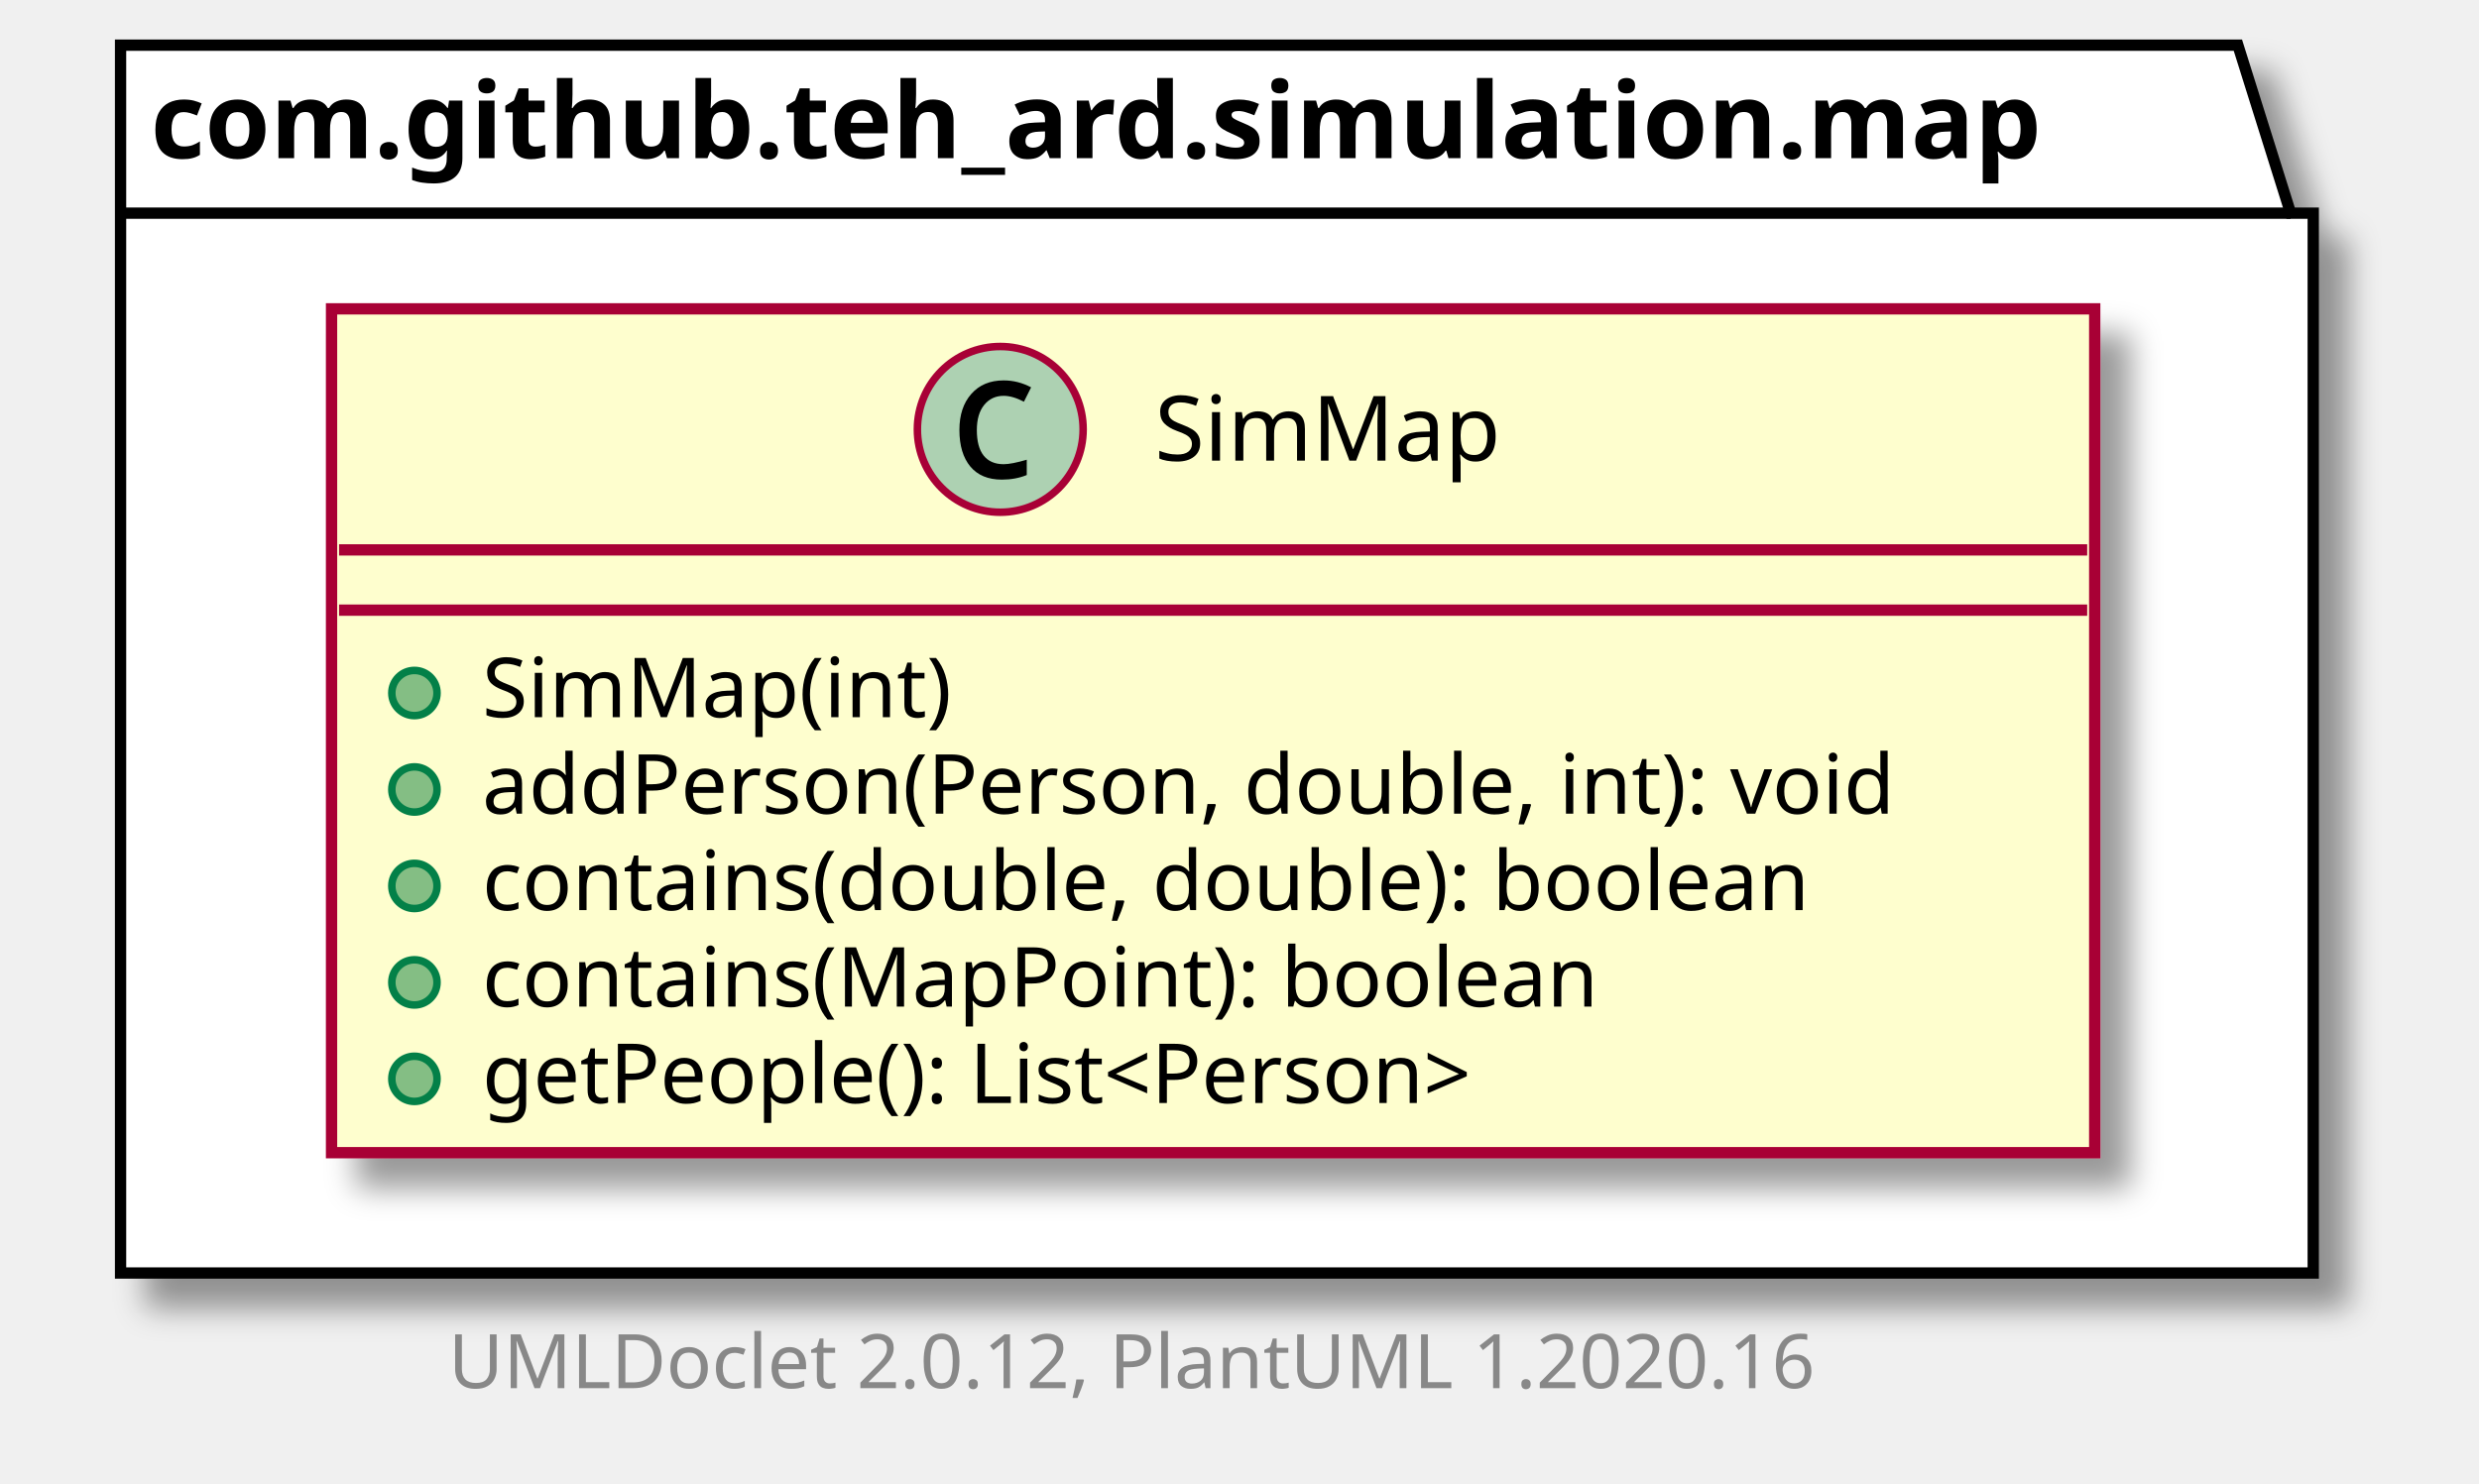
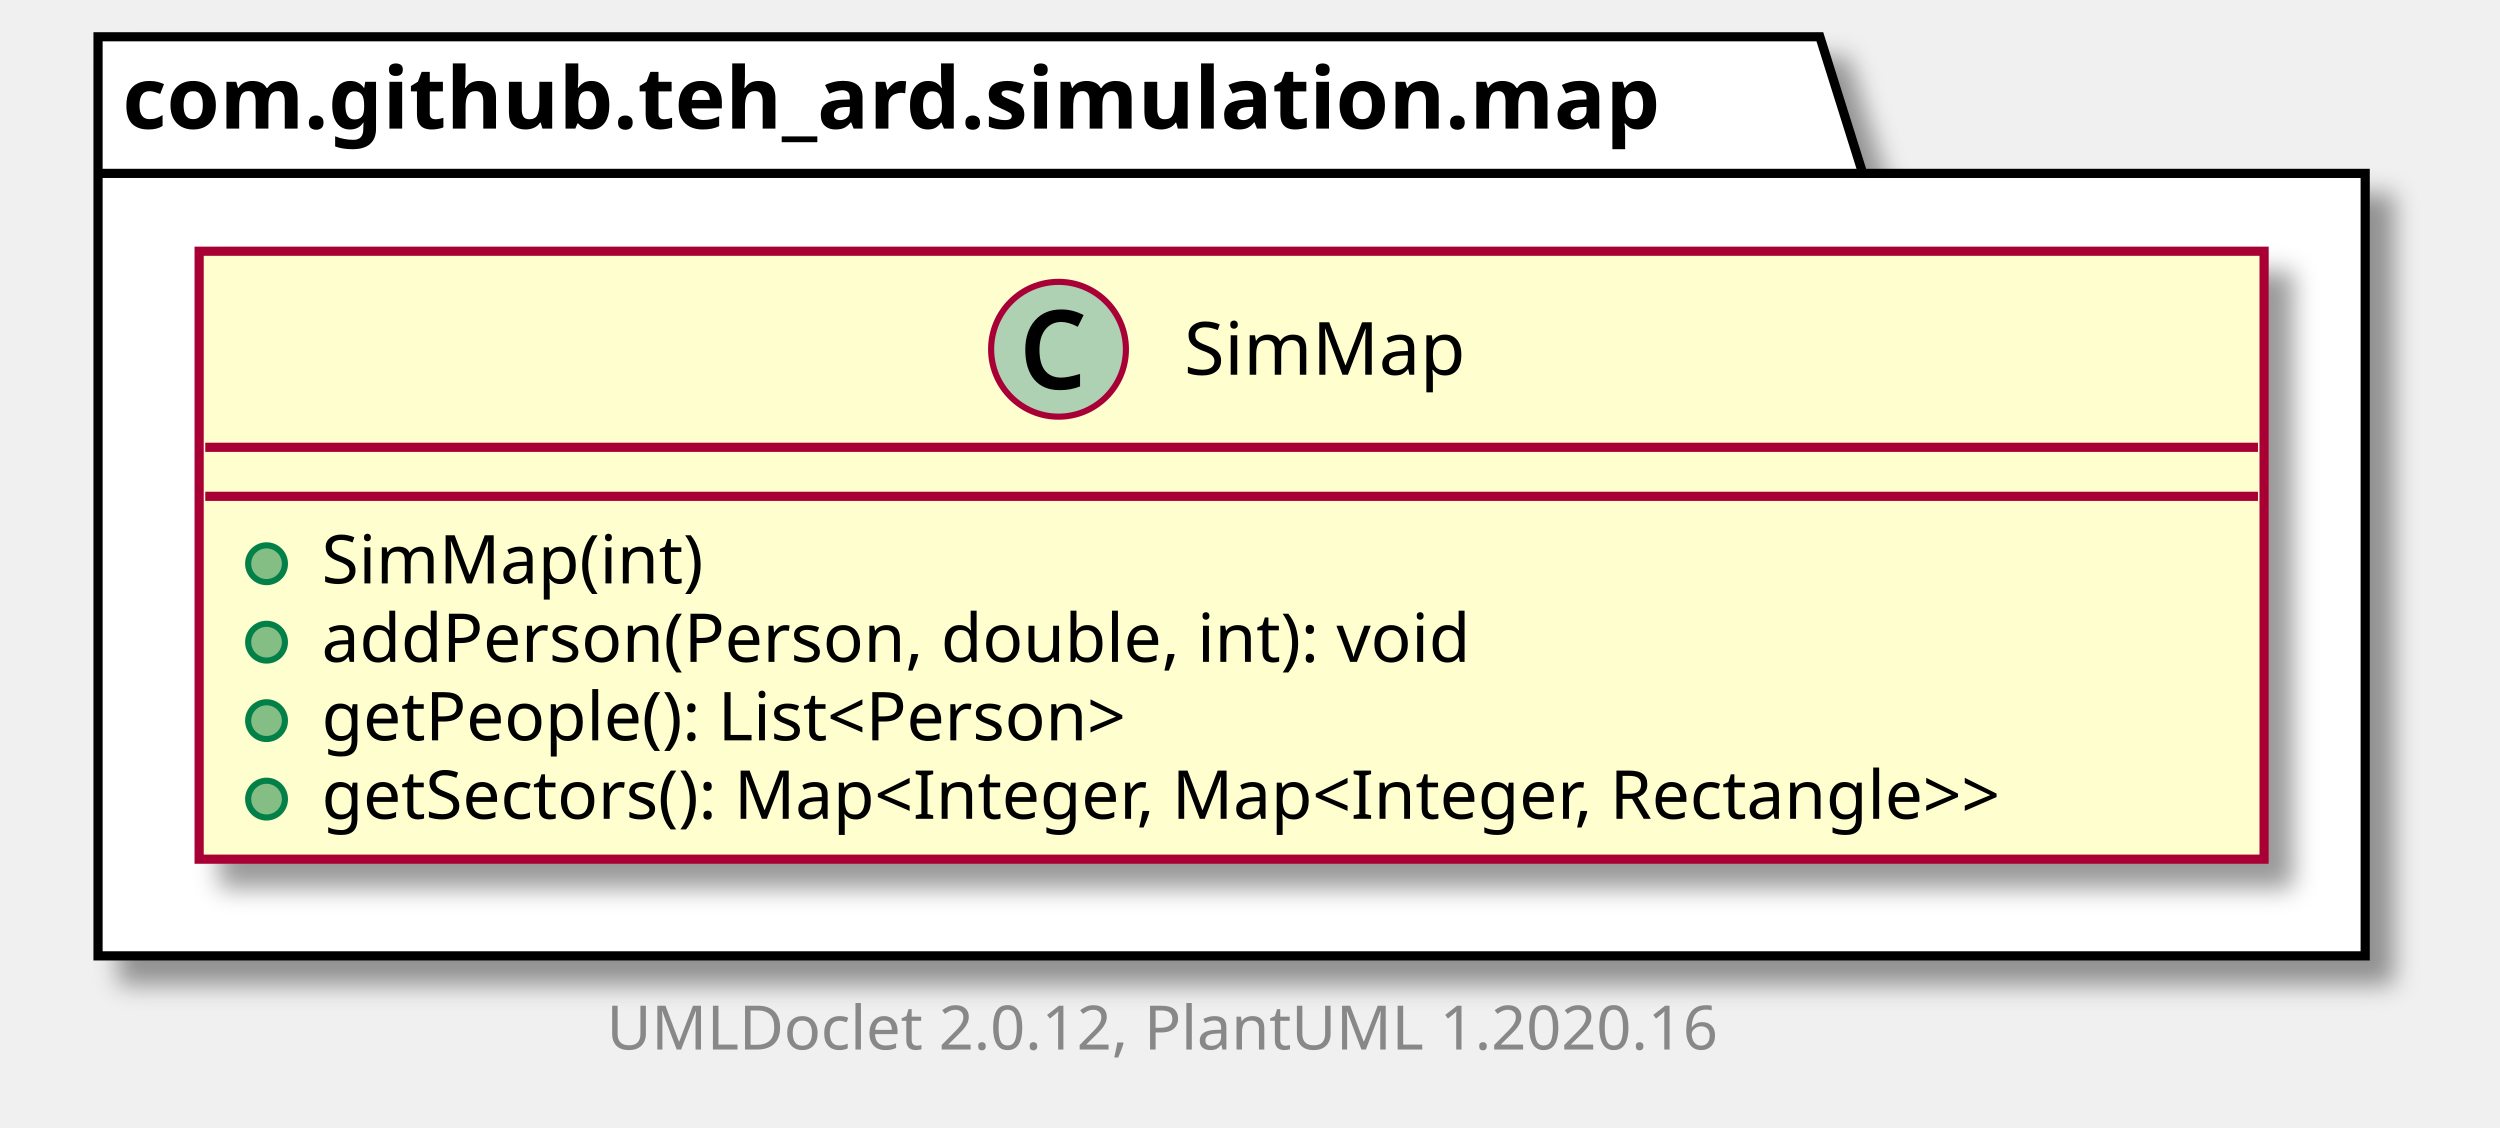
- <svg xmlns="http://www.w3.org/2000/svg" xmlns:xlink="http://www.w3.org/1999/xlink" contentScriptType="application/ecmascript" contentStyleType="text/css" height="197px" preserveAspectRatio="none" style="width:329px;height:197px;" version="1.1" viewBox="0 0 329 197" width="329px" zoomAndPan="magnify">
+ <svg xmlns="http://www.w3.org/2000/svg" xmlns:xlink="http://www.w3.org/1999/xlink" contentScriptType="application/ecmascript" contentStyleType="text/css" height="184px" preserveAspectRatio="none" style="width:408px;height:184px;" version="1.1" viewBox="0 0 408 184" width="408px" zoomAndPan="magnify">
  <defs>
-     <filter height="300%" id="f1007jth86y72p" width="300%" x="-1" y="-1">
+     <filter height="300%" id="f1x0mxvy3esf28" width="300%" x="-1" y="-1">
      <feGaussianBlur result="blurOut" stdDeviation="2.0" />
      <feColorMatrix in="blurOut" result="blurOut2" type="matrix" values="0 0 0 0 0 0 0 0 0 0 0 0 0 0 0 0 0 0 .4 0" />
      <feOffset dx="4.0" dy="4.0" in="blurOut2" result="blurOut3" />
      <feBlend in="SourceGraphic" in2="blurOut3" mode="normal" />
    </filter>
  </defs>
  <g>
-     <polygon fill="#FFFFFF" filter="url(#f1007jth86y72p)" points="16,6,297,6,304,28.297,307,28.297,307,169,16,169,16,6" style="stroke: #000000; stroke-width: 1.5;" />
+     <polygon fill="#FFFFFF" filter="url(#f1x0mxvy3esf28)" points="16,6,297,6,304,28.297,386,28.297,386,156,16,156,16,6" style="stroke: #000000; stroke-width: 1.5;" />
    <line style="stroke: #000000; stroke-width: 1.5;" x1="16" x2="304" y1="28.297" y2="28.297" />
    <text fill="#000000" font-family="sans-serif" font-size="14" font-weight="bold" lengthAdjust="spacingAndGlyphs" textLength="275" x="20" y="20.995">com.github.teh_ard.simulation.map</text>
    <a href="SimMap.html" target="_top" title="SimMap.html" xlink:actuate="onRequest" xlink:href="SimMap.html" xlink:show="new" xlink:title="SimMap.html" xlink:type="simple">
-       <rect codeLine="3" fill="#FEFECE" filter="url(#f1007jth86y72p)" height="112.023" id="com.github.teh_ard.simulation.map.SimMap" style="stroke: #A80036; stroke-width: 1.5;" width="234" x="44" y="41" />
-       <ellipse cx="132.75" cy="57" fill="#ADD1B2" rx="11" ry="11" style="stroke: #A80036; stroke-width: 1.0;" />
-       <path d="M136.266,61.031 L136.266,63.062 Q134.781,63.672 132.953,63.672 Q130.234,63.672 128.781,61.938 Q127.328,60.188 127.328,57.078 Q127.328,54.078 128.906,52.297 Q130.484,50.5 133.203,50.5 Q135.109,50.5 136.844,51.422 L135.891,53.328 Q134.391,52.547 133.203,52.547 Q131.594,52.547 130.609,53.766 Q129.641,54.969 129.641,57.094 Q129.641,59.344 130.547,60.484 Q131.469,61.625 133.203,61.625 Q134.234,61.625 136.266,61.031 Z " />
-       <text fill="#000000" font-family="sans-serif" font-size="12" lengthAdjust="spacingAndGlyphs" textLength="48" x="153.25" y="61.154">SimMap</text>
-       <line style="stroke: #A80036; stroke-width: 1.5;" x1="45" x2="277" y1="73" y2="73" />
-       <line style="stroke: #A80036; stroke-width: 1.5;" x1="45" x2="277" y1="81" y2="81" />
-       <ellipse cx="55" cy="92" fill="#84BE84" rx="3" ry="3" style="stroke: #038048; stroke-width: 1.0;" />
-       <text fill="#000000" font-family="sans-serif" font-size="11" lengthAdjust="spacingAndGlyphs" textLength="67" x="64" y="95.21">SimMap(int)</text>
-       <ellipse cx="55" cy="104.805" fill="#84BE84" rx="3" ry="3" style="stroke: #038048; stroke-width: 1.0;" />
-       <text fill="#000000" font-family="sans-serif" font-size="11" lengthAdjust="spacingAndGlyphs" textLength="208" x="64" y="108.015">addPerson(Person, double, int): void</text>
-       <ellipse cx="55" cy="117.609" fill="#84BE84" rx="3" ry="3" style="stroke: #038048; stroke-width: 1.0;" />
-       <text fill="#000000" font-family="sans-serif" font-size="11" lengthAdjust="spacingAndGlyphs" textLength="193" x="64" y="120.82">contains(double, double): boolean</text>
-       <ellipse cx="55" cy="130.414" fill="#84BE84" rx="3" ry="3" style="stroke: #038048; stroke-width: 1.0;" />
-       <text fill="#000000" font-family="sans-serif" font-size="11" lengthAdjust="spacingAndGlyphs" textLength="160" x="64" y="133.625">contains(MapPoint): boolean</text>
-       <ellipse cx="55" cy="143.219" fill="#84BE84" rx="3" ry="3" style="stroke: #038048; stroke-width: 1.0;" />
-       <text fill="#000000" font-family="sans-serif" font-size="11" lengthAdjust="spacingAndGlyphs" textLength="150" x="64" y="146.429">getPeople(): List&lt;Person&gt;</text>
+       <rect codeLine="3" fill="#FEFECE" filter="url(#f1x0mxvy3esf28)" height="99.219" id="com.github.teh_ard.simulation.map.SimMap" style="stroke: #A80036; stroke-width: 1.5;" width="337" x="32.5" y="41" />
+       <ellipse cx="172.75" cy="57" fill="#ADD1B2" rx="11" ry="11" style="stroke: #A80036; stroke-width: 1.0;" />
+       <path d="M176.266,61.031 L176.266,63.062 Q174.781,63.672 172.953,63.672 Q170.234,63.672 168.781,61.938 Q167.328,60.188 167.328,57.078 Q167.328,54.078 168.906,52.297 Q170.484,50.5 173.203,50.5 Q175.109,50.5 176.844,51.422 L175.891,53.328 Q174.391,52.547 173.203,52.547 Q171.594,52.547 170.609,53.766 Q169.641,54.969 169.641,57.094 Q169.641,59.344 170.547,60.484 Q171.469,61.625 173.203,61.625 Q174.234,61.625 176.266,61.031 Z " />
+       <text fill="#000000" font-family="sans-serif" font-size="12" lengthAdjust="spacingAndGlyphs" textLength="48" x="193.25" y="61.154">SimMap</text>
+       <line style="stroke: #A80036; stroke-width: 1.5;" x1="33.5" x2="368.5" y1="73" y2="73" />
+       <line style="stroke: #A80036; stroke-width: 1.5;" x1="33.5" x2="368.5" y1="81" y2="81" />
+       <ellipse cx="43.5" cy="92" fill="#84BE84" rx="3" ry="3" style="stroke: #038048; stroke-width: 1.0;" />
+       <text fill="#000000" font-family="sans-serif" font-size="11" lengthAdjust="spacingAndGlyphs" textLength="67" x="52.5" y="95.21">SimMap(int)</text>
+       <ellipse cx="43.5" cy="104.805" fill="#84BE84" rx="3" ry="3" style="stroke: #038048; stroke-width: 1.0;" />
+       <text fill="#000000" font-family="sans-serif" font-size="11" lengthAdjust="spacingAndGlyphs" textLength="208" x="52.5" y="108.015">addPerson(Person, double, int): void</text>
+       <ellipse cx="43.5" cy="117.609" fill="#84BE84" rx="3" ry="3" style="stroke: #038048; stroke-width: 1.0;" />
+       <text fill="#000000" font-family="sans-serif" font-size="11" lengthAdjust="spacingAndGlyphs" textLength="150" x="52.5" y="120.82">getPeople(): List&lt;Person&gt;</text>
+       <ellipse cx="43.5" cy="130.414" fill="#84BE84" rx="3" ry="3" style="stroke: #038048; stroke-width: 1.0;" />
+       <text fill="#000000" font-family="sans-serif" font-size="11" lengthAdjust="spacingAndGlyphs" textLength="311" x="52.5" y="133.625">getSectors(): Map&lt;Integer, Map&lt;Integer, Rectangle&gt;&gt;</text>
    </a>
-     <text fill="#888888" font-family="sans-serif" font-size="10" lengthAdjust="spacingAndGlyphs" textLength="192" x="59.5" y="184.282">UMLDoclet 2.0.12, PlantUML 1.2020.16</text>
+     <text fill="#888888" font-family="sans-serif" font-size="10" lengthAdjust="spacingAndGlyphs" textLength="192" x="99" y="171.282">UMLDoclet 2.0.12, PlantUML 1.2020.16</text>
  </g>
</svg>
